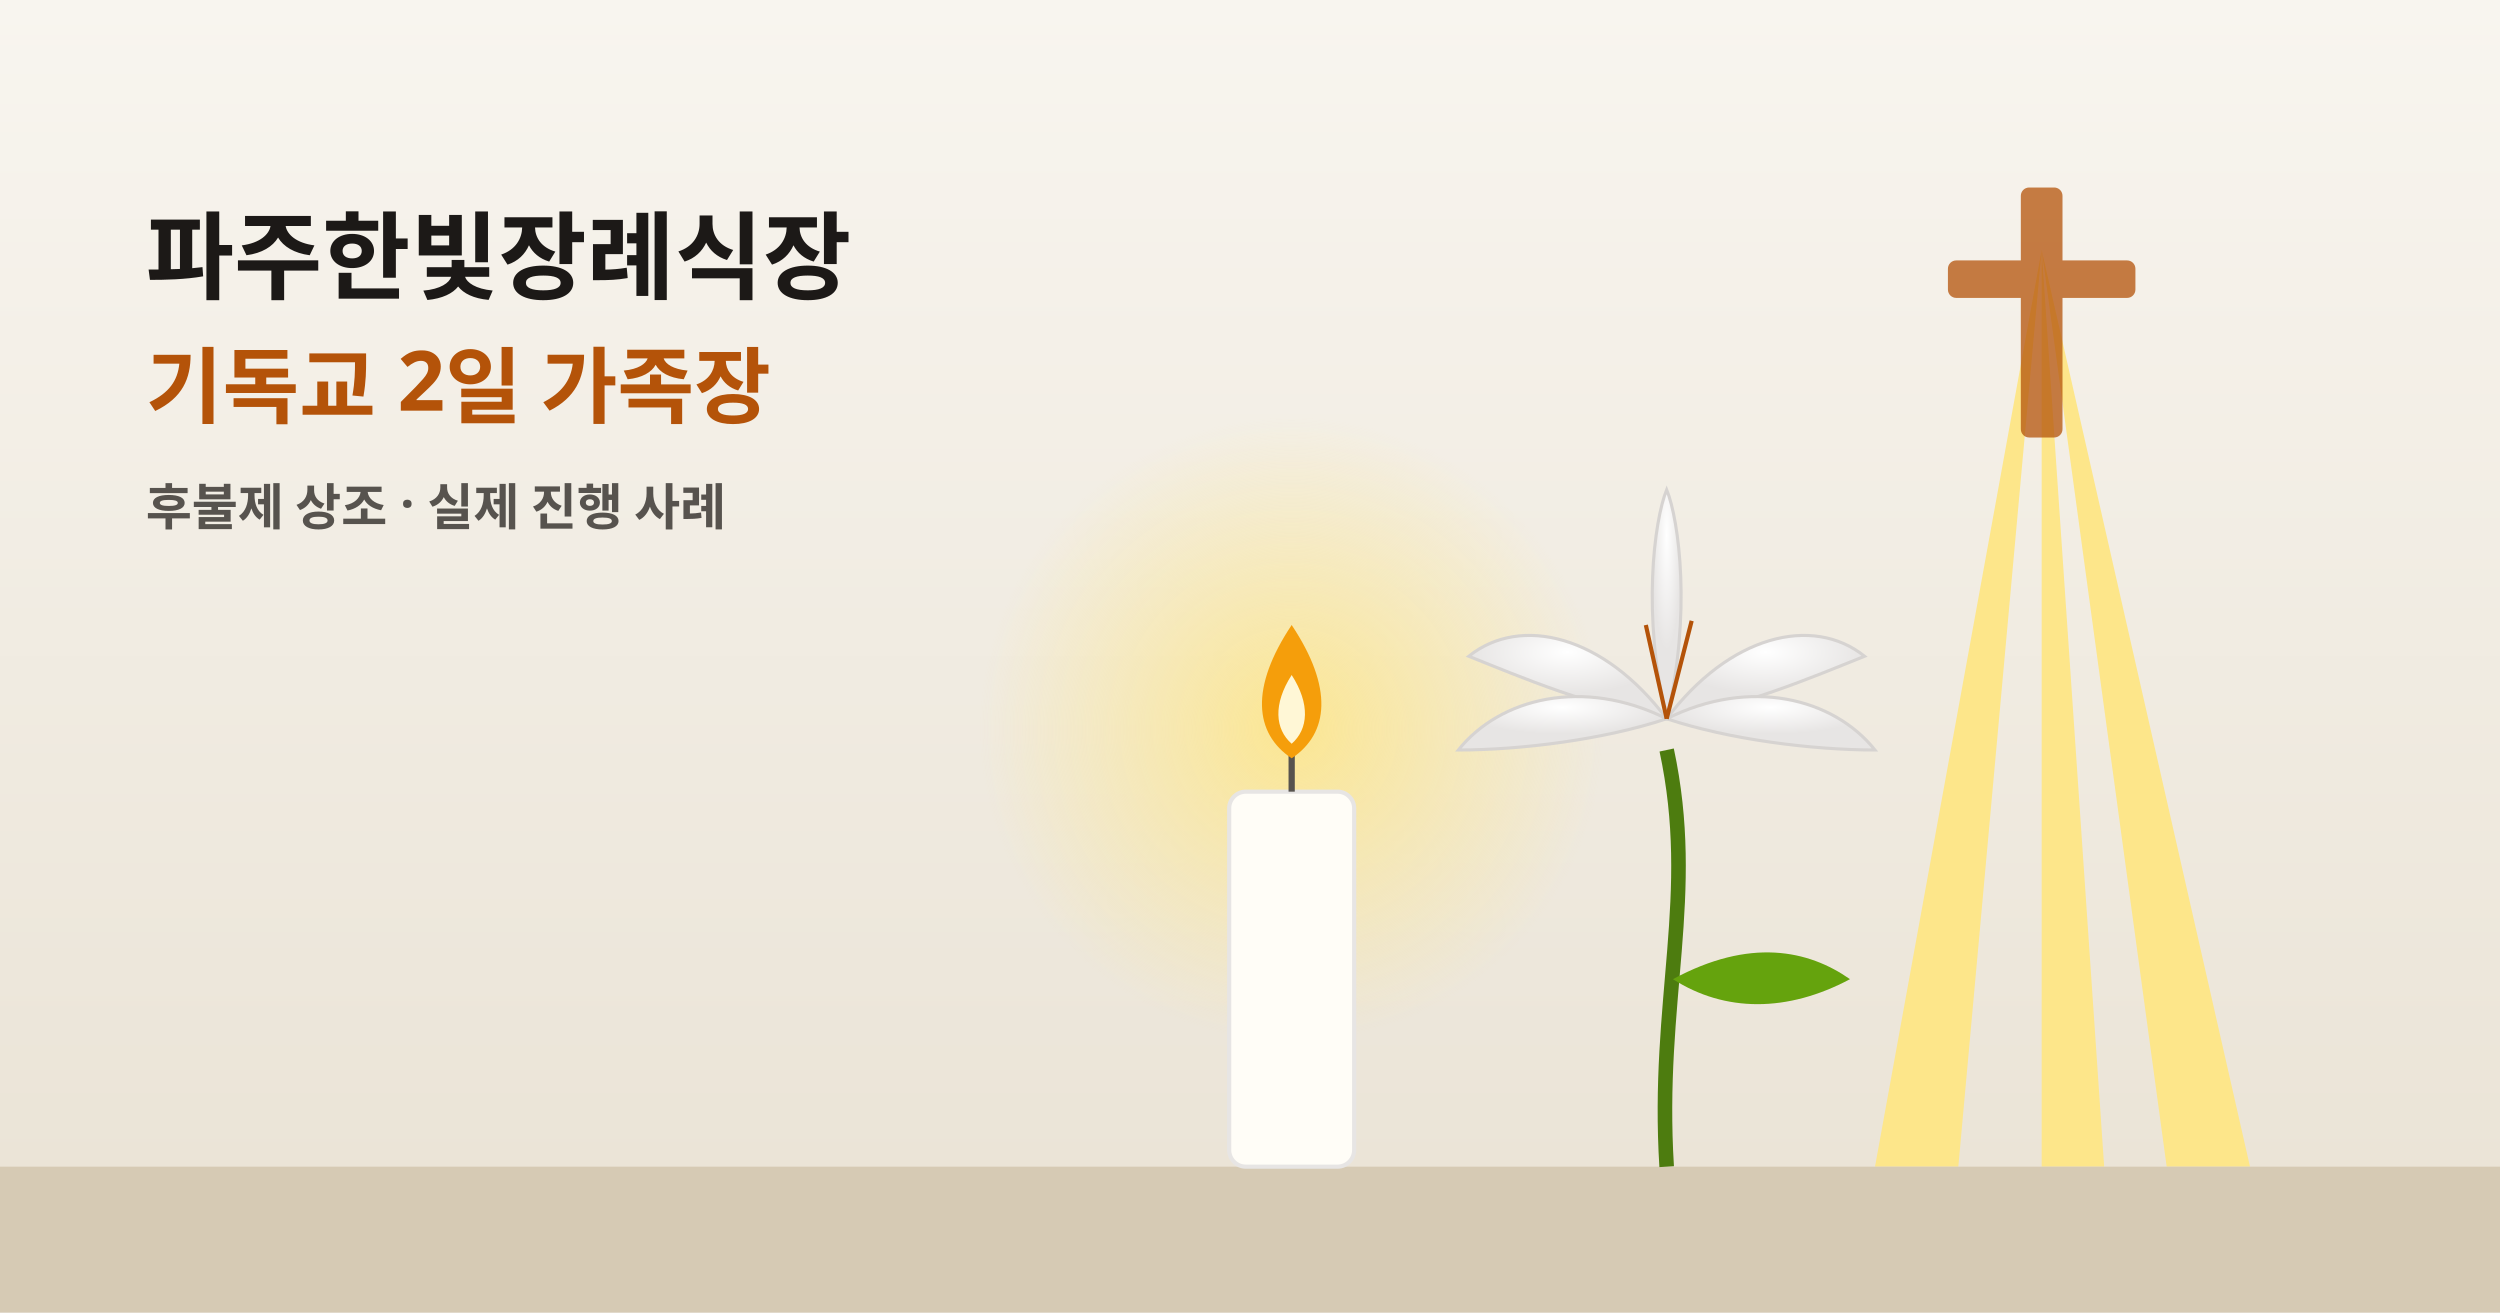
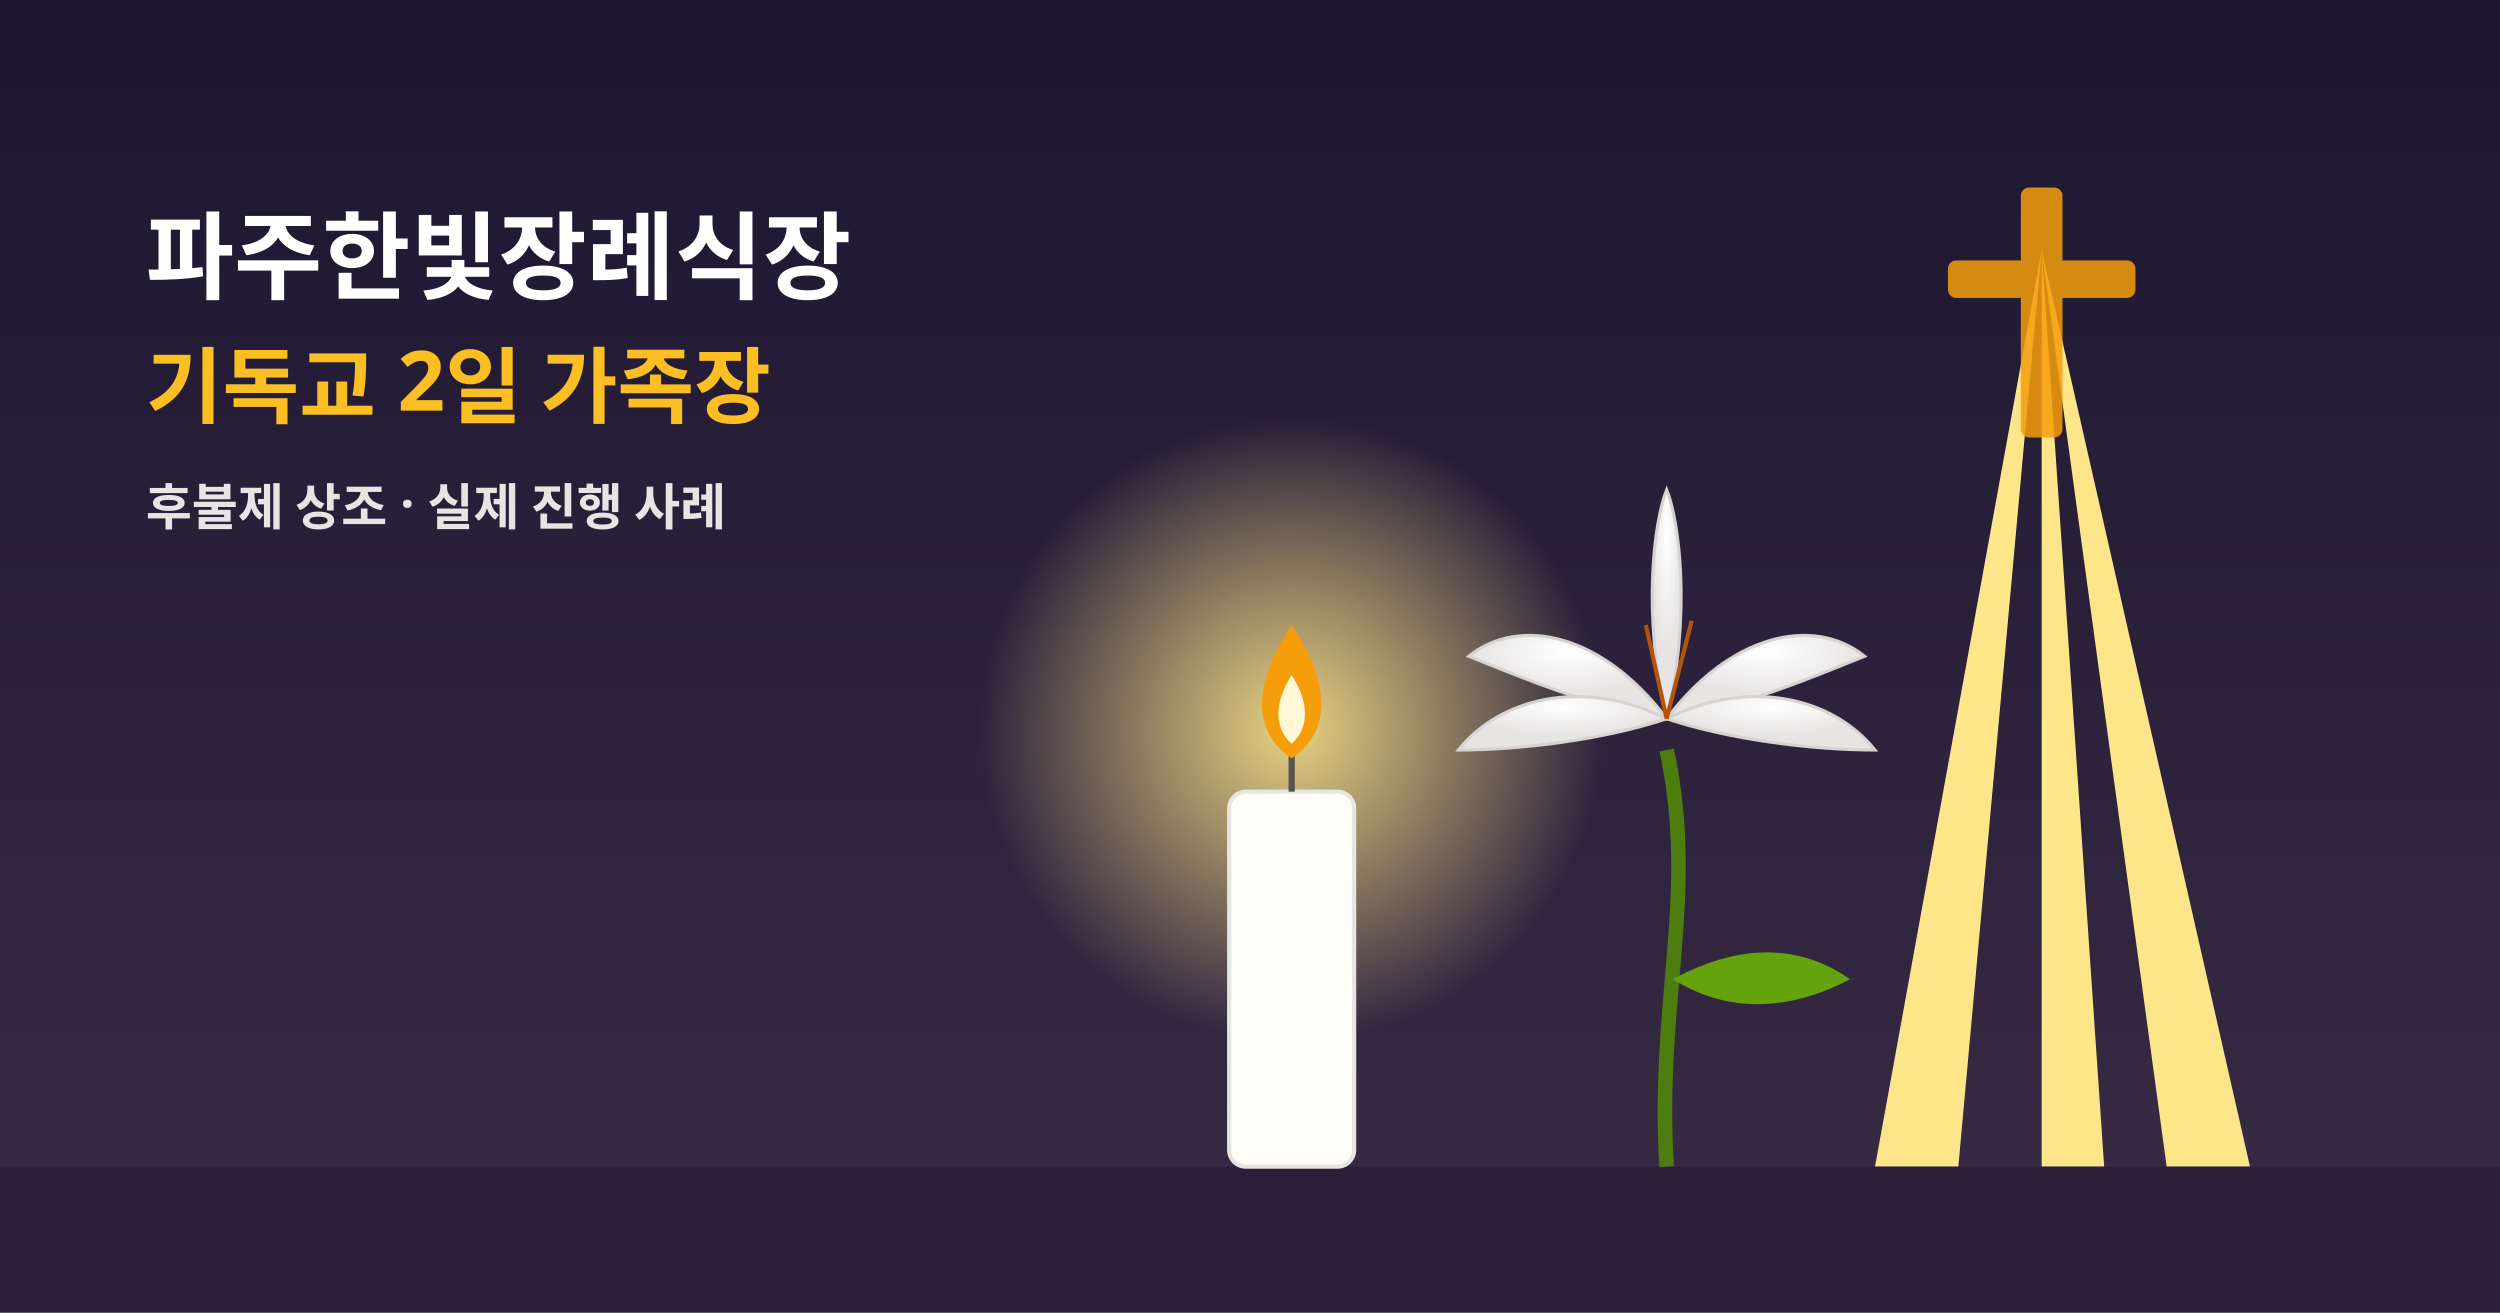
<svg xmlns="http://www.w3.org/2000/svg" viewBox="0 0 1200 630" role="img" aria-label="흰 백합과 촛불, 작은 십자가가 있는 기독교 가족장 그림">
  <style>
  .t{font-family:'Noto Sans KR','Apple SD Gothic Neo','Malgun Gothic',sans-serif}
  @keyframes flick{0%,100%{transform:scale(1,1)}30%{transform:scale(.92,1.08)}60%{transform:scale(1.05,.95)}}
  @keyframes glow{0%,100%{opacity:.5}50%{opacity:.85}}
  @keyframes sway{0%,100%{transform:rotate(-2deg)}50%{transform:rotate(2deg)}}
  @keyframes rays{0%,100%{opacity:.25}50%{opacity:.55}}
  .fl{transform-box:fill-box;transform-origin:50% 100%;animation:flick 1.7s ease-in-out infinite}
  .gl{animation:glow 3.4s ease-in-out infinite}
  .ly{transform-origin:800px 560px;animation:sway 6s ease-in-out infinite}
  .ry{animation:rays 5s ease-in-out infinite}
  @media (prefers-reduced-motion:reduce){*{animation:none!important}}
</style>
  <defs>
    <linearGradient id="bg" x1="0" y1="0" x2="0" y2="1">
-       <stop offset="0" stop-color="#f8f5ef" />
-       <stop offset="1" stop-color="#e9e2d4" />
+       <stop offset="0" stop-color="#1c1630" />
+       <stop offset="1" stop-color="#3a2c45" />
    </linearGradient>
    <radialGradient id="halo">
      <stop offset="0" stop-color="#fde68a" stop-opacity=".9" />
      <stop offset="1" stop-color="#fde68a" stop-opacity="0" />
    </radialGradient>
    <radialGradient id="pet" cx=".5" cy=".2">
      <stop offset="0" stop-color="#fff" />
      <stop offset="1" stop-color="#e7e5e4" />
    </radialGradient>
  </defs>
  <rect width="1200" height="630" fill="url(#bg)" />
  <g class="ry" fill="#fde68a">
    <path d="M980 120 L900 560 L940 560 Z" />
    <path d="M980 120 L1040 560 L1080 560 Z" />
    <path d="M980 120 L980 560 L1010 560 Z" />
  </g>
-   <g fill="#b45309" opacity=".75">
+   <g fill="#f59e0b" opacity=".85">
    <rect x="970" y="90" width="20" height="120" rx="4" />
    <rect x="935" y="125" width="90" height="18" rx="4" />
  </g>
-   <rect x="0" y="560" width="1200" height="70" fill="#d6cab4" />
+   <rect x="0" y="560" width="1200" height="70" fill="#2a2138" />
  <circle class="gl" cx="620" cy="350" r="150" fill="url(#halo)" />
  <rect x="590" y="380" width="60" height="180" rx="8" fill="#fffdf7" stroke="#e7e5e4" stroke-width="2" />
  <line x1="620" y1="380" x2="620" y2="362" stroke="#57534e" stroke-width="3" />
  <path class="fl" d="M620 300 C 640 330, 638 352, 620 364 C 602 352, 600 330, 620 300 Z" fill="#f59e0b" />
  <path class="fl" d="M620 324 C 629 338, 628 350, 620 357 C 612 350, 611 338, 620 324 Z" fill="#fff7d6" />
  <g class="ly">
    <path d="M800 560 C 795 480, 815 430, 800 360" stroke="#4d7c0f" stroke-width="7" fill="none" />
    <path d="M803 470 C 840 450, 868 456, 888 470 C 858 486, 828 486, 803 470 Z" fill="#65a30d" />
    <g transform="translate(800 345)" fill="url(#pet)" stroke="#d6d3d1" stroke-width="1.5">
      <path d="M0 0 C -30 -40, -70 -50, -95 -30 C -70 -20, -35 -5, 0 0 Z" />
      <path d="M0 0 C 30 -40, 70 -50, 95 -30 C 70 -20, 35 -5, 0 0 Z" />
      <path d="M0 0 C -12 -50, -6 -95, 0 -110 C 6 -95, 12 -50, 0 0 Z" />
      <path d="M0 0 C -40 -20, -80 -10, -100 15 C -70 15, -30 10, 0 0 Z" />
      <path d="M0 0 C 40 -20, 80 -10, 100 15 C 70 15, 30 10, 0 0 Z" />
    </g>
    <g stroke="#b45309" stroke-width="2">
      <line x1="800" y1="345" x2="790" y2="300" />
      <line x1="800" y1="345" x2="812" y2="298" />
    </g>
  </g>
-   <text x="70" y="140" class="t" font-size="46" font-weight="900" fill="#1c1917">파주한빛장례식장</text>
-   <text x="70" y="200" class="t" font-size="40" font-weight="900" fill="#b45309">기독교 2일 가족장</text>
-   <text x="70" y="252" class="t" font-size="24" font-weight="700" fill="#57534e">후불제 상조 · 실제 진행 사례</text>
+   <text x="70" y="140" class="t" font-size="46" font-weight="900" fill="#ffffff">파주한빛장례식장</text>
+   <text x="70" y="200" class="t" font-size="40" font-weight="900" fill="#fbbf24">기독교 2일 가족장</text>
+   <text x="70" y="252" class="t" font-size="24" font-weight="700" fill="#e7e5e4">후불제 상조 · 실제 진행 사례</text>
</svg>
